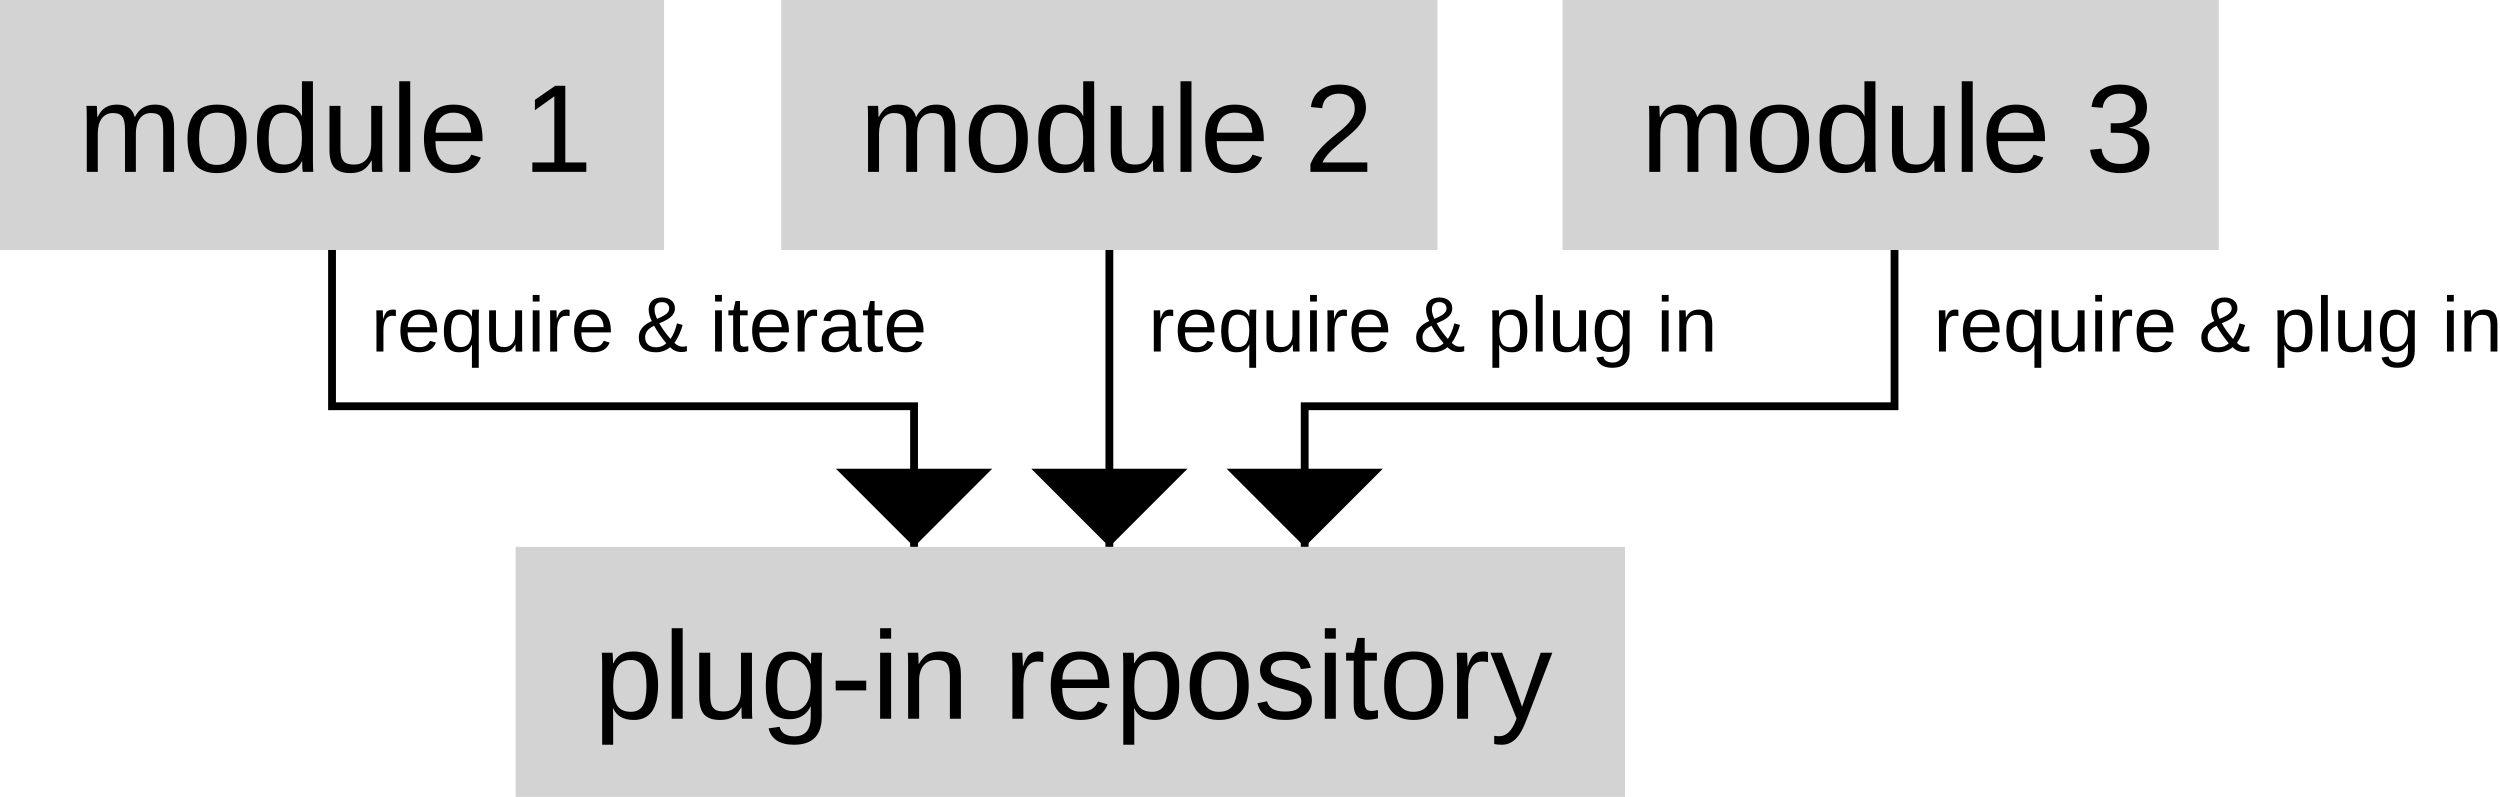
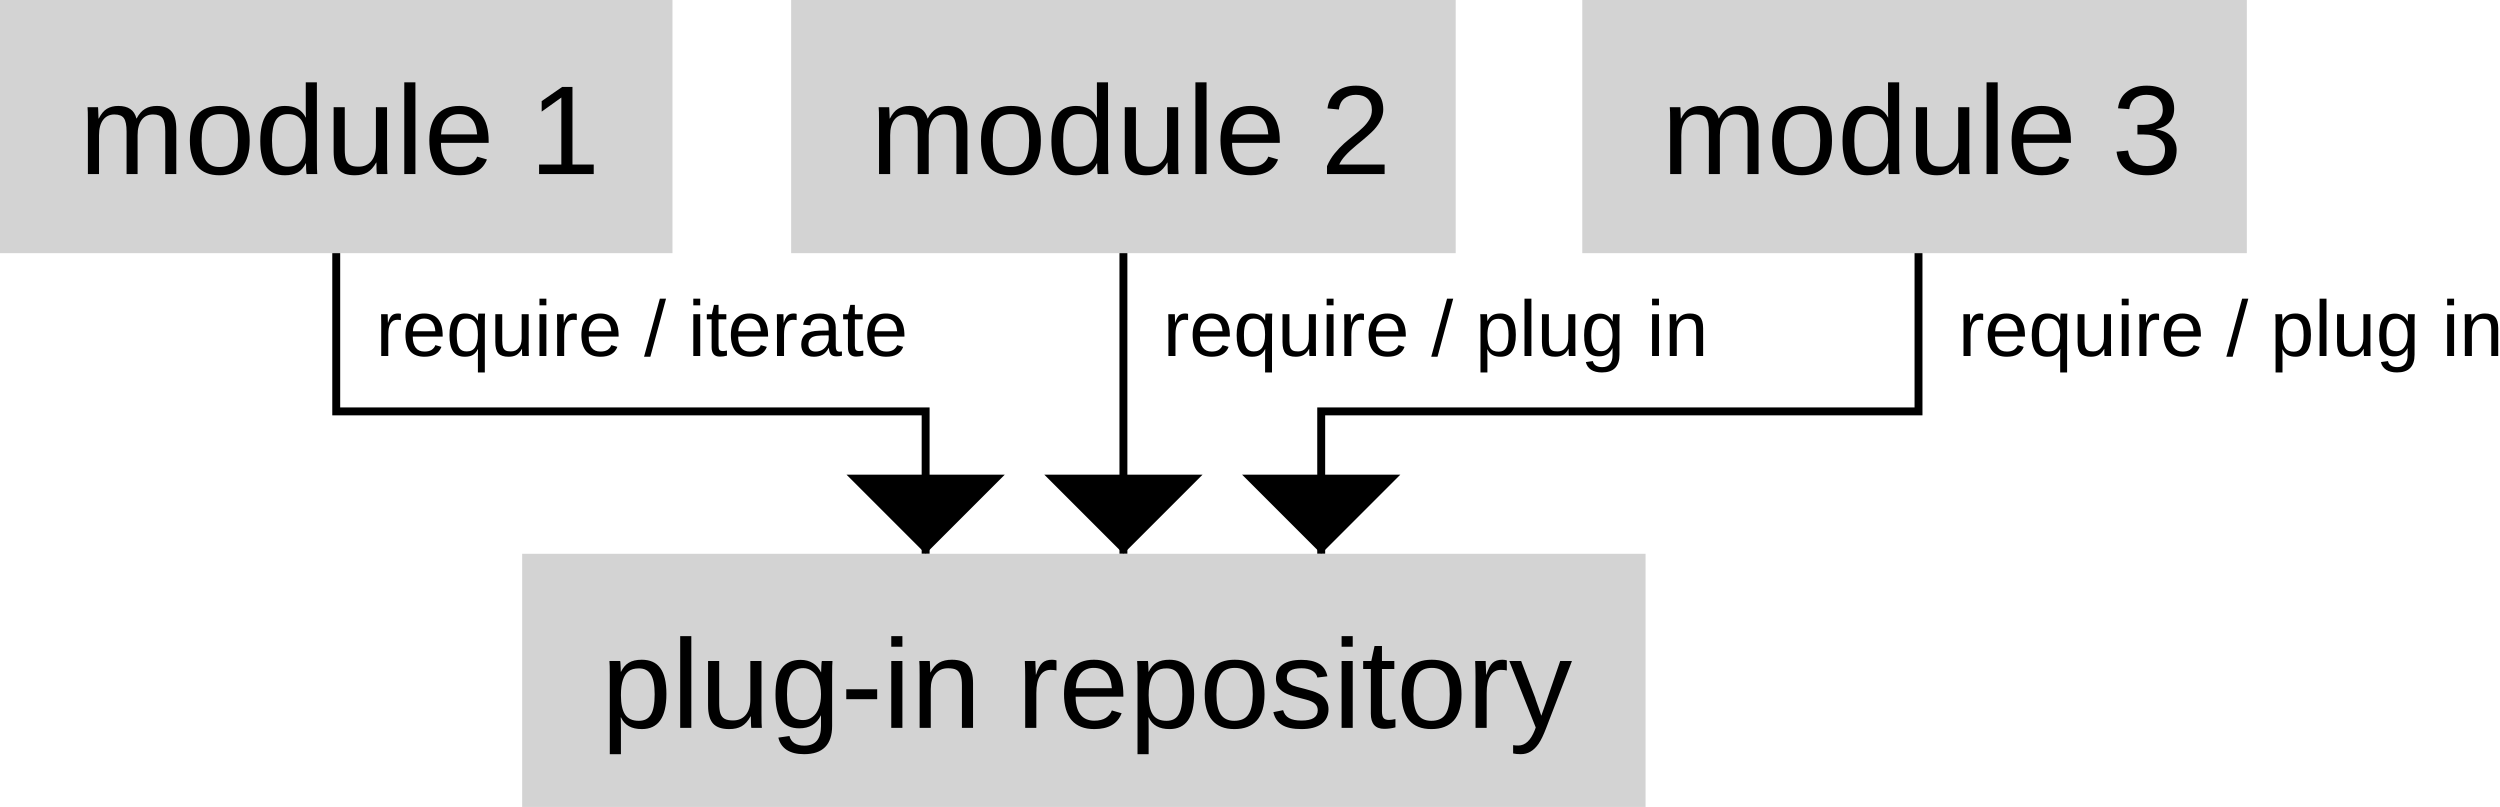
- <svg xmlns="http://www.w3.org/2000/svg" height="102" width="320">
+ <svg xmlns="http://www.w3.org/2000/svg" height="102" width="316">
  <defs>
    <style type="text/css">polyline{fill:none;stroke:black}rect{fill:lightgray}text{font-family:arial}text.dependency{font-size:10px}text.module{font-size:16px}</style>
  </defs>
  <rect x="0" y="0" width="85" height="32" />
  <text class="module" x="10" y="22">module 1</text>
  <rect x="100" y="0" width="84" height="32" />
  <text class="module" x="110" y="22">module 2</text>
  <rect x="200" y="0" width="84" height="32" />
  <text class="module" x="210" y="22">module 3</text>
  <polyline points="42.5,32 42.5,52 117,52 117,70" />
-   <text class="dependency" x="47.5" y="45">require &amp; iterate</text>
+   <text class="dependency" x="47.5" y="45">require / iterate</text>
  <polygon points="107,60 127,60 117,70" />
  <polyline points="142,32 142,70" />
  <polygon points="132,60 152,60 142,70" />
-   <text class="dependency" x="147" y="45">require &amp; plug in</text>
+   <text class="dependency" x="147" y="45">require / plug in</text>
  <polyline points="242.5,32 242.5,52 167,52 167,70" />
  <polygon points="157,60 177,60 167,70" />
-   <text class="dependency" x="247.5" y="45">require &amp; plug in</text>
+   <text class="dependency" x="247.5" y="45">require / plug in</text>
  <rect x="66" y="70" width="142" height="32" />
  <text class="module" x="76" y="92">plug-in repository</text>
</svg>
